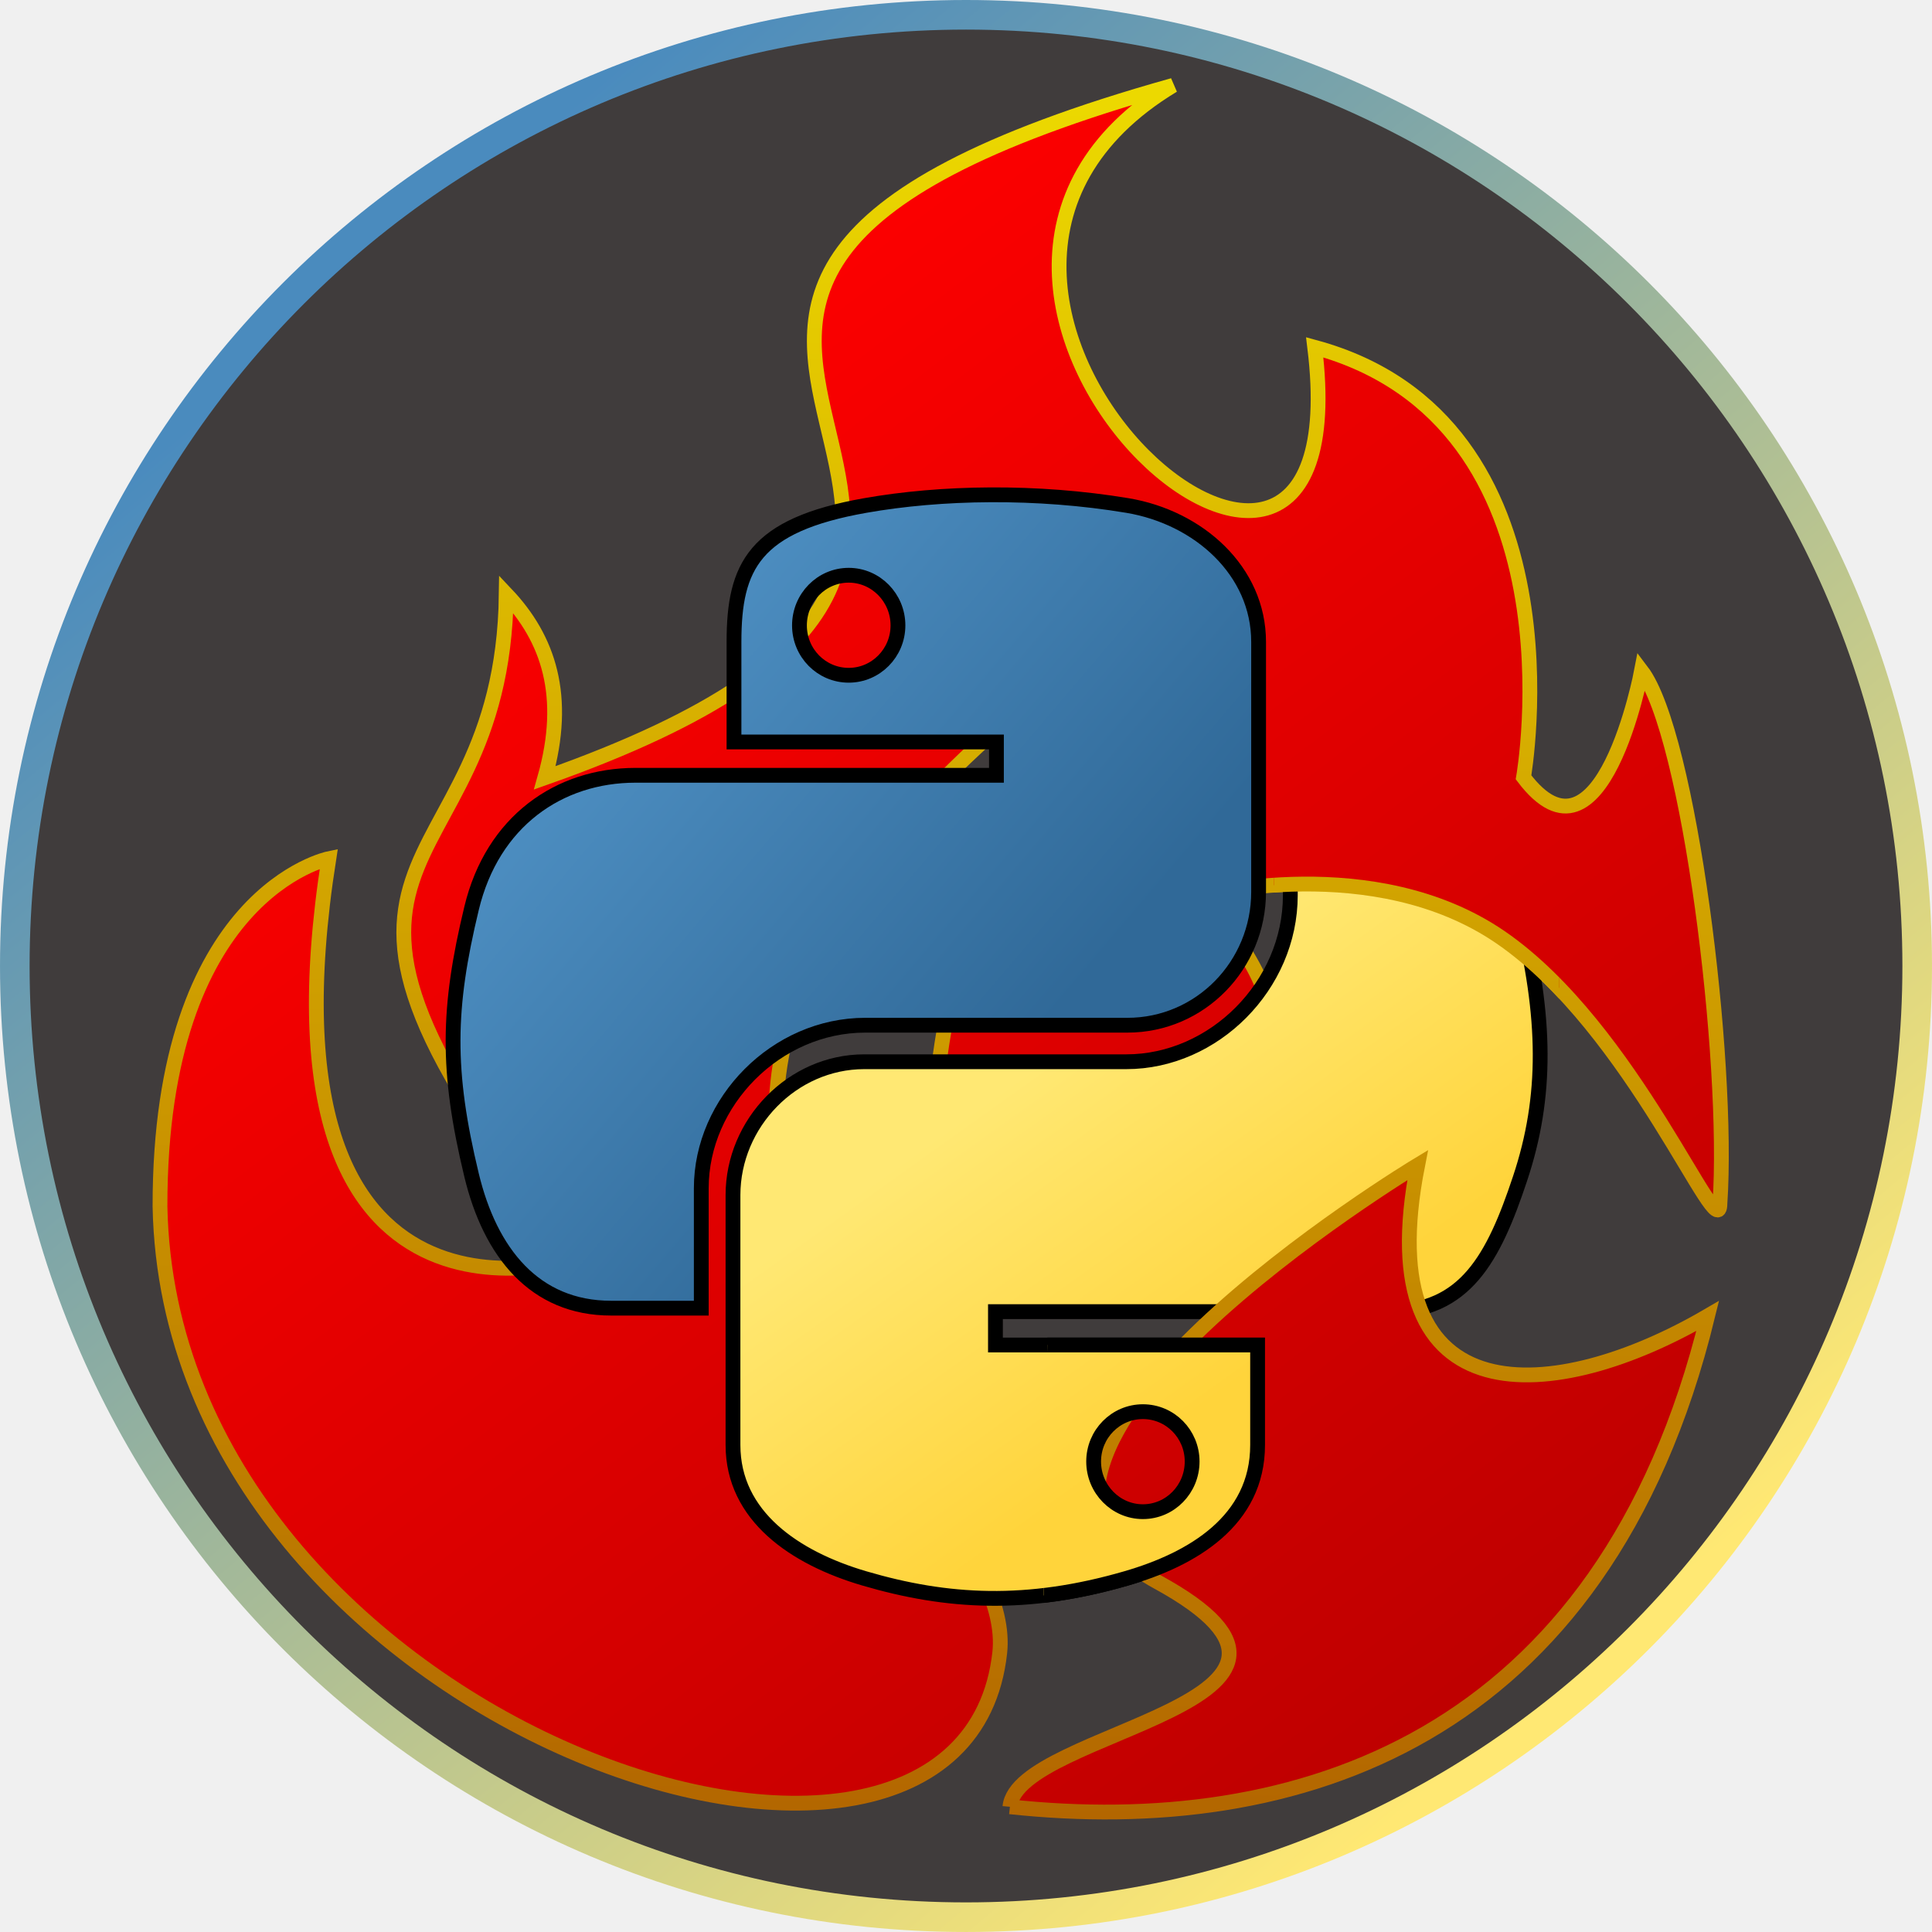
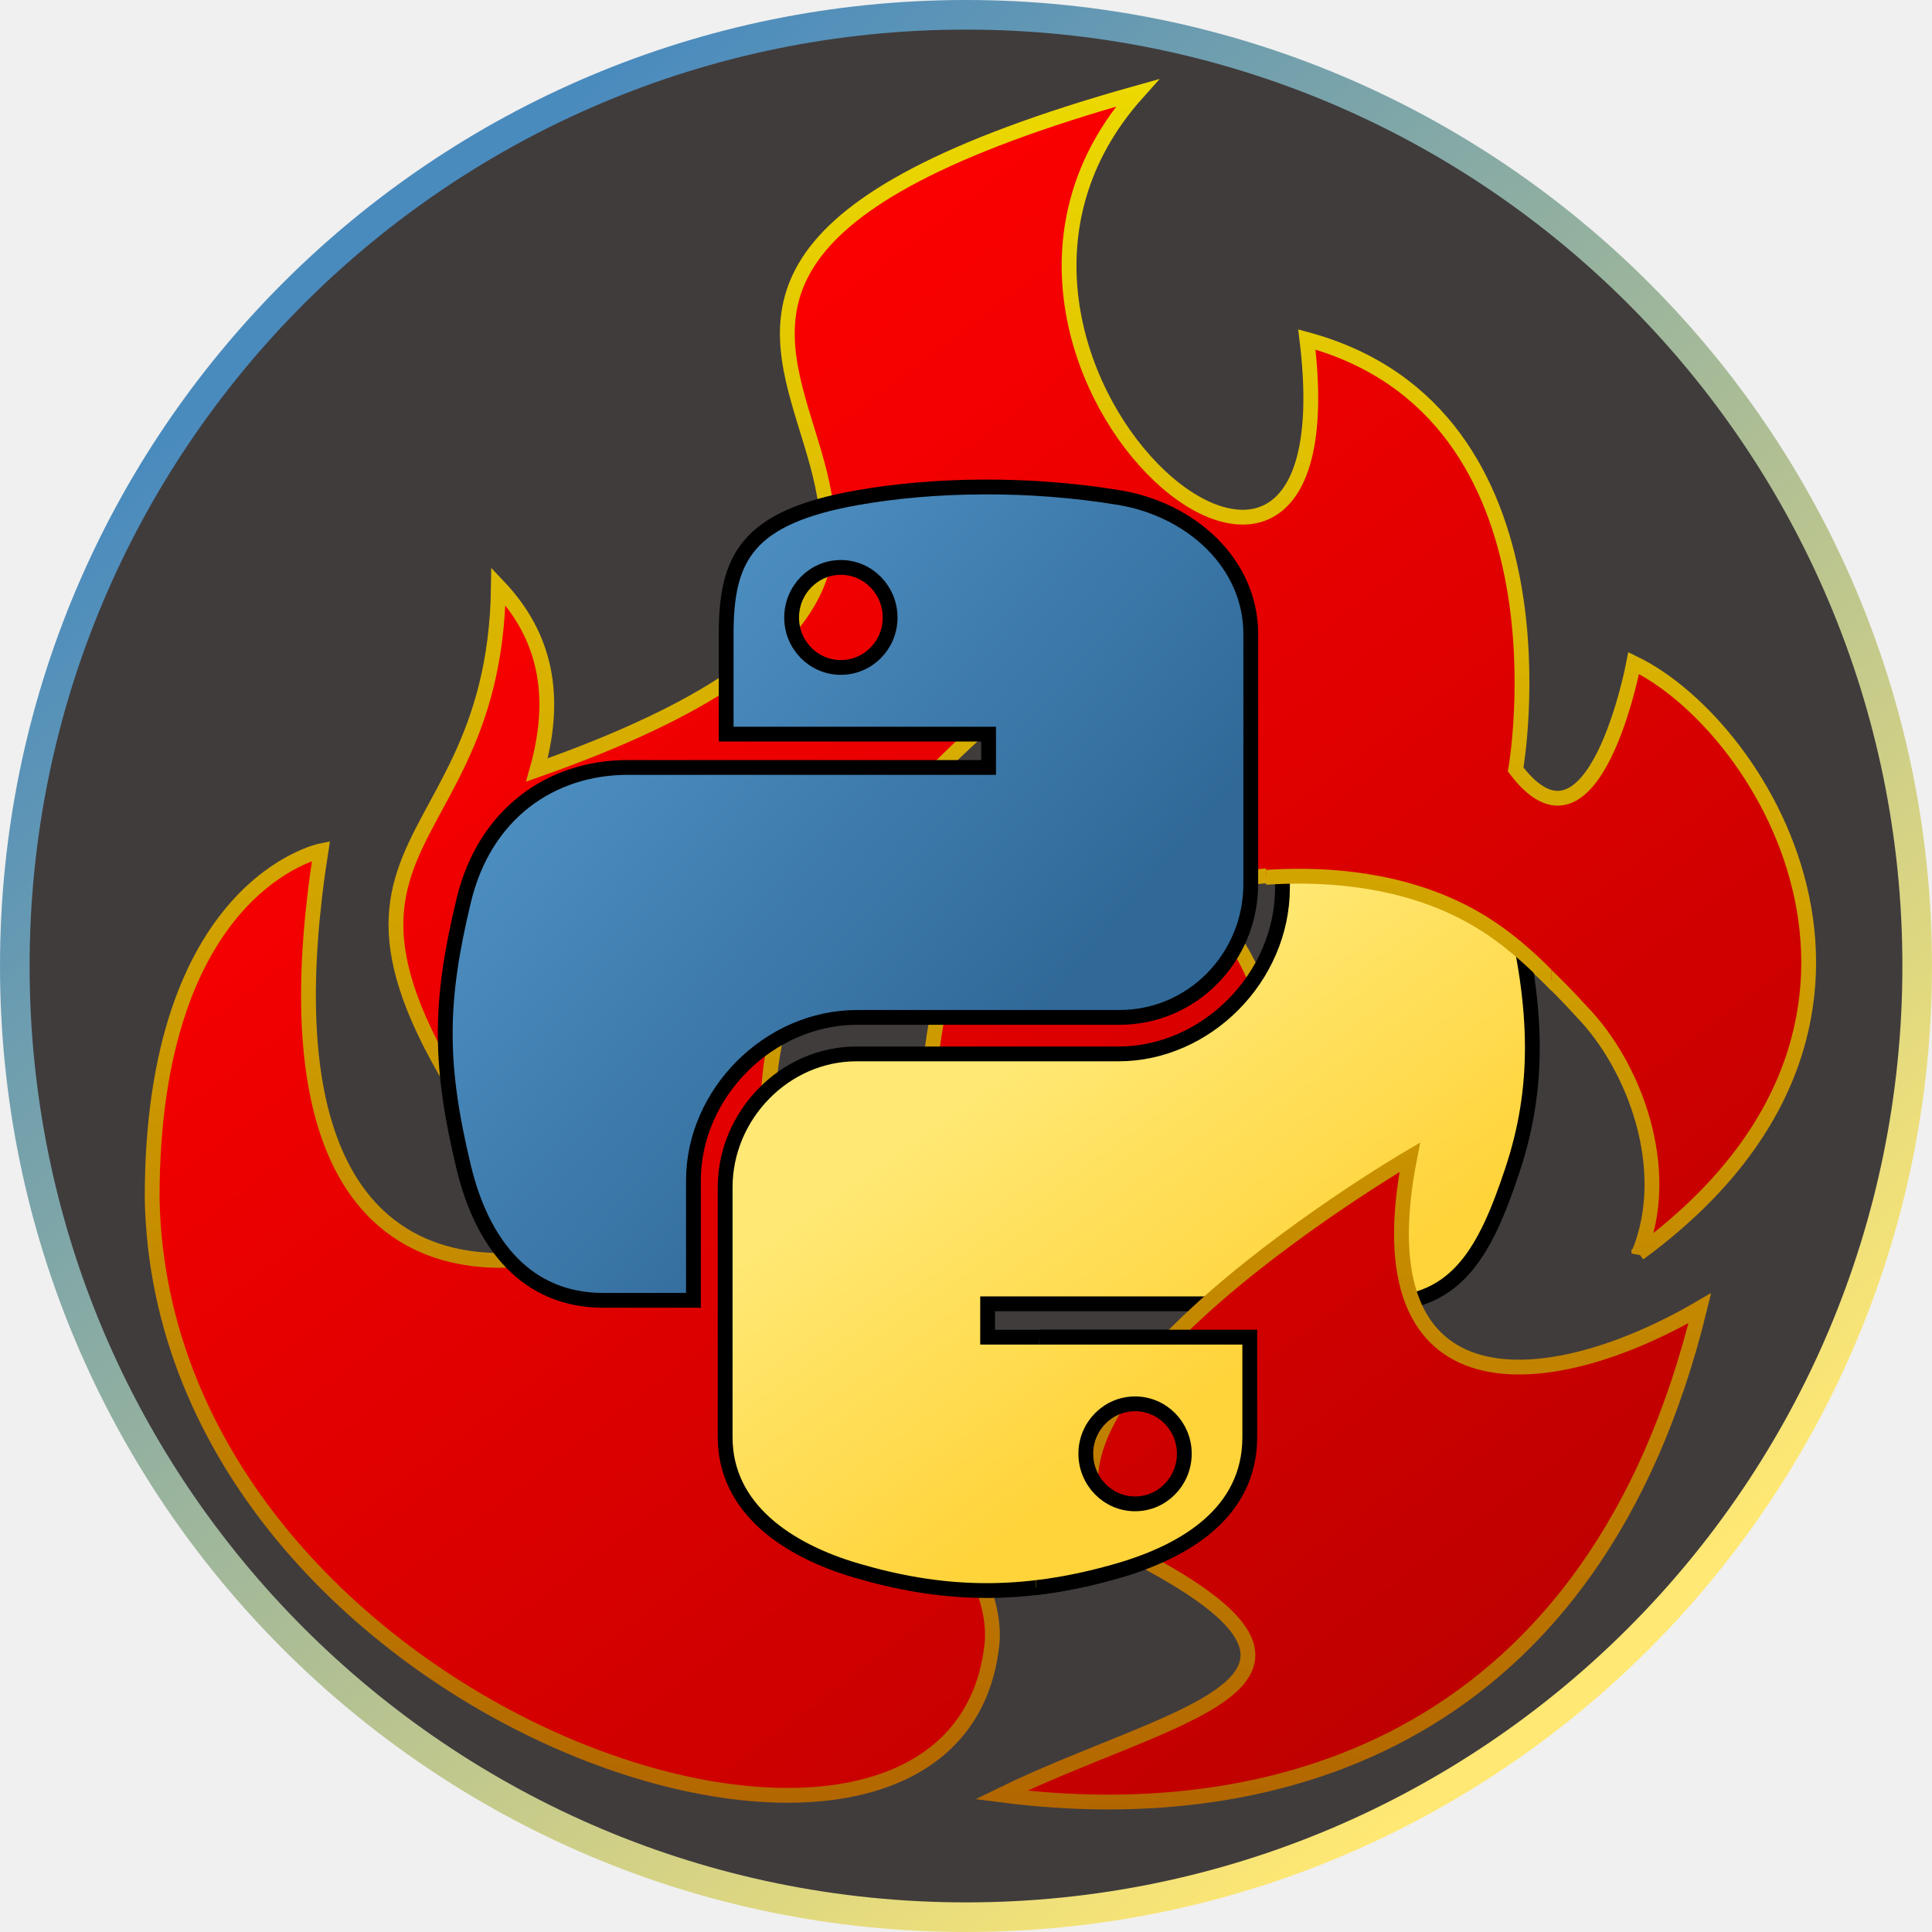
<svg xmlns="http://www.w3.org/2000/svg" xmlns:xlink="http://www.w3.org/1999/xlink" width="130.557mm" height="130.557mm" viewBox="0 0 130.557 130.557" version="1.1" id="svg8">
  <defs id="defs2">
    <linearGradient id="linearGradient1132">
      <stop style="stop-color:#4a8bbe;stop-opacity:1" offset="0" id="stop1128" />
      <stop style="stop-color:#ffe873;stop-opacity:1" offset="1" id="stop1130" />
    </linearGradient>
    <linearGradient id="linearGradient1044">
      <stop style="stop-color:#800000;stop-opacity:1" offset="0" id="stop1040" />
      <stop style="stop-color:#ffff00;stop-opacity:1" offset="1" id="stop1042" />
    </linearGradient>
    <linearGradient id="linearGradient1038">
      <stop style="stop-color:#800000;stop-opacity:1" offset="0" id="stop1034" />
      <stop style="stop-color:#ffff00;stop-opacity:1" offset="1" id="stop1036" />
    </linearGradient>
    <linearGradient id="linearGradient1006">
      <stop style="stop-color:#800000;stop-opacity:1" offset="0" id="stop1002" />
      <stop style="stop-color:#ffff00;stop-opacity:1" offset="1" id="stop1004" />
    </linearGradient>
    <linearGradient id="linearGradient951">
      <stop style="stop-color:#ff0000;stop-opacity:1" offset="0" id="stop947" />
      <stop style="stop-color:#800000;stop-opacity:1" offset="1" id="stop949" />
    </linearGradient>
    <linearGradient id="linearGradient933">
      <stop style="stop-color:#ff0000;stop-opacity:1" offset="0" id="stop929" />
      <stop style="stop-color:#800000;stop-opacity:1" offset="1" id="stop931" />
    </linearGradient>
    <linearGradient id="linearGradient4671">
      <stop style="stop-color:#ffd43b;stop-opacity:1;" offset="0" id="stop4673" />
      <stop style="stop-color:#ffe873;stop-opacity:1" offset="1" id="stop4675" />
    </linearGradient>
    <linearGradient id="linearGradient4689">
      <stop style="stop-color:#5a9fd4;stop-opacity:1;" offset="0" id="stop4691" />
      <stop style="stop-color:#306998;stop-opacity:1;" offset="1" id="stop4693" />
    </linearGradient>
    <clipPath clipPathUnits="userSpaceOnUse" id="clipPath1144">
      <g id="use1146" style="stroke:#000000;stroke-width:3.024;stroke-miterlimit:4;stroke-dasharray:none;stroke-opacity:1">
        <g id="g2562" transform="translate(-1.6,0.8)" style="stroke:#000000;stroke-width:3.024;stroke-miterlimit:4;stroke-dasharray:none;stroke-opacity:1">
          <path style="fill:url(#linearGradient2566);fill-opacity:1;stroke:#000000;stroke-width:3.024;stroke-miterlimit:4;stroke-dasharray:none;stroke-opacity:1" d="m 60.51,6.398 c -4.584,0.021 -8.961,0.412 -12.812,1.094 C 36.351,9.496 34.291,13.692 34.291,21.429 v 10.219 h 26.812 v 3.406 h -26.812 -10.062 c -7.792,0 -14.616,4.684 -16.75,13.594 -2.462,10.213 -2.571,16.586 0,27.25 1.906,7.938 6.458,13.594 14.25,13.594 h 9.219 v -12.25 c 0,-8.85 7.657,-16.656 16.75,-16.656 h 26.781 c 7.455,0 13.406,-6.138 13.406,-13.625 v -25.531 c 0,-7.266 -6.13,-12.725 -13.406,-13.938 -4.606,-0.767 -9.385,-1.115 -13.969,-1.094 z m -14.5,8.219 c 2.77,0 5.031,2.299 5.031,5.125 -2e-6,2.816 -2.262,5.094 -5.031,5.094 -2.779,-1e-6 -5.031,-2.277 -5.031,-5.094 -1e-6,-2.826 2.252,-5.125 5.031,-5.125 z" id="path2558" />
          <path style="fill:url(#linearGradient2568);fill-opacity:1;stroke:#000000;stroke-width:3.024;stroke-miterlimit:4;stroke-dasharray:none;stroke-opacity:1" d="m 91.229,35.054 v 11.906 c 0,9.231 -7.826,17 -16.75,17 h -26.781 c -7.336,0 -13.406,6.278 -13.406,13.625 v 25.531 c 0,7.266 6.319,11.54 13.406,13.625 8.487,2.496 16.626,2.947 26.781,0 6.75,-1.954 13.406,-5.888 13.406,-13.625 V 92.898 h -26.781 v -3.406 h 26.781 13.406 c 7.792,0 10.696,-5.435 13.406,-13.594 2.799,-8.399 2.68,-16.476 0,-27.25 -1.926,-7.757 -5.604,-13.594 -13.406,-13.594 z m -15.062,64.656 c 2.779,3e-6 5.031,2.277 5.031,5.094 -2e-6,2.826 -2.252,5.125 -5.031,5.125 -2.77,0 -5.031,-2.299 -5.031,-5.125 2e-6,-2.816 2.262,-5.094 5.031,-5.094 z" id="path2560" />
        </g>
      </g>
    </clipPath>
    <mask maskUnits="userSpaceOnUse" id="mask1257">
      <rect style="fill:#ffffff;fill-opacity:1;stroke:#000000;stroke-width:0.378;stroke-miterlimit:4;stroke-dasharray:none;stroke-opacity:1" id="rect1259" width="87.967" height="72.42" x="337.963" y="385.972" />
    </mask>
    <linearGradient xlink:href="#linearGradient4689" id="linearGradient2509" gradientUnits="userSpaceOnUse" gradientTransform="matrix(0.3720974,0,0,0.3756898,10.38963,29.66969)" x1="26.649" y1="20.604" x2="135.665" y2="114.398" />
    <linearGradient xlink:href="#linearGradient4671" id="linearGradient2554" gradientUnits="userSpaceOnUse" gradientTransform="matrix(0.3720974,0,0,0.3756898,10.32128,29.90577)" x1="150.961" y1="192.352" x2="112.031" y2="137.273" />
    <linearGradient xlink:href="#linearGradient4689" id="linearGradient2566" gradientUnits="userSpaceOnUse" gradientTransform="matrix(0.562541,0,0,0.567972,-9.399749,-5.305317)" x1="26.649" y1="20.604" x2="135.665" y2="114.398" />
    <linearGradient xlink:href="#linearGradient4671" id="linearGradient2568" gradientUnits="userSpaceOnUse" gradientTransform="matrix(0.562541,0,0,0.567972,-9.399749,-5.305317)" x1="150.961" y1="192.352" x2="112.031" y2="137.273" />
    <linearGradient xlink:href="#linearGradient4671" id="linearGradient2597" gradientUnits="userSpaceOnUse" gradientTransform="matrix(0.3720974,0,0,0.3756898,60.58301,119.5671)" x1="150.961" y1="192.352" x2="112.031" y2="137.273" />
    <clipPath clipPathUnits="userSpaceOnUse" id="clipPath2630">
      <path style="fill:none;stroke:#000000;stroke-width:0.265px;stroke-linecap:butt;stroke-linejoin:miter;stroke-opacity:1" d="m 125.951,144.373 0.095,10.583 5.953,0.661 13.324,6.048 v -7.749 l -4.536,-8.221 -8.788,-1.606" id="path2632" />
    </clipPath>
    <clipPath clipPathUnits="userSpaceOnUse" id="clipPath2646">
      <path style="fill:none;stroke:#000000;stroke-width:0.265px;stroke-linecap:butt;stroke-linejoin:miter;stroke-opacity:1" d="m 110.738,183.21 -0.283,19.938 c 0,0 18.521,-0.756 18.521,-1.228 0,-0.472 -2.079,-18.426 -2.079,-18.426" id="path2648" />
    </clipPath>
    <linearGradient xlink:href="#linearGradient951" id="linearGradient935" x1="78.592" y1="116.564" x2="209.159" y2="288.953" gradientUnits="userSpaceOnUse" />
    <linearGradient xlink:href="#linearGradient951" id="linearGradient937" x1="78.592" y1="116.564" x2="209.159" y2="288.953" gradientUnits="userSpaceOnUse" />
    <linearGradient xlink:href="#linearGradient933" id="linearGradient939" x1="78.592" y1="116.564" x2="209.159" y2="288.953" gradientUnits="userSpaceOnUse" />
    <linearGradient xlink:href="#linearGradient1006" id="linearGradient1008" x1="108.143" y1="320.078" x2="105.539" y2="61.461" gradientUnits="userSpaceOnUse" />
    <linearGradient xlink:href="#linearGradient1044" id="linearGradient1010" x1="108.143" y1="320.078" x2="105.539" y2="61.461" gradientUnits="userSpaceOnUse" />
    <linearGradient xlink:href="#linearGradient1038" id="linearGradient1012" x1="108.143" y1="320.078" x2="105.539" y2="61.461" gradientUnits="userSpaceOnUse" />
-     <linearGradient xlink:href="#linearGradient1132" id="linearGradient1134" x1="13.904" y1="13.814" x2="93.873" y2="109.427" gradientUnits="userSpaceOnUse" />
+     <linearGradient xlink:href="#linearGradient1132" id="linearGradient1134" x1="13.904" y1="13.814" x2="93.873" y2="109.427" gradientUnits="userSpaceOnUse" gradientTransform="translate(0.5291666,0.5291666)" />
  </defs>
-   <g id="layer1" transform="translate(10.31146,5.287056)">
-     <circle style="fill:#060000;fill-opacity:0.748;stroke:url(#linearGradient1134);stroke-width:2;stroke-miterlimit:4;stroke-dasharray:none;stroke-opacity:1" id="path868" cx="54.967" cy="59.991" r="64.278" />
+   <g id="layer1" transform="translate(9.782288,4.757889)">
+     <circle style="fill:#060000;fill-opacity:0.748;stroke:url(#linearGradient1134);stroke-width:2;stroke-miterlimit:4;stroke-dasharray:none;stroke-opacity:1" id="path868" cx="55.496" cy="60.52" r="64.278" />
  </g>
-   <g id="g1152" style="display:inline" transform="translate(-39.95027,-93.63529)">
-     <path style="fill:url(#linearGradient937);fill-opacity:1;stroke:url(#linearGradient1008);stroke-width:1;stroke-linecap:butt;stroke-linejoin:miter;stroke-miterlimit:4;stroke-dasharray:none;stroke-opacity:1" d="m 156.176,174.978 c 0.658,-9.719 -2.082,-31.781 -5.296,-36.006 0,0 -2.684,14.204 -7.976,7.19 0,0 4.262,-24.07 -14.11,-29.058 3.399,27.732 -32.502,-3.861 -9.572,-17.7 -52.702,14.765 4.397,30.267 -42.456,46.794 1.559,-5.522 0.246,-9.406 -2.604,-12.414 -0.263,20.828 -18.338,15.903 4.987,44.839 0,0 -22.391,7.635 -16.979,-26.965 0,0 -11.43,2.303 -11.408,23.509 0.685,35.181 54.248,52.887 56.747,30.152 1.402,-12.751 -37.78,-33.751 4.707,-66.458 0,0 -15.796,31.68 -5.652,39.688 0,0 31.41,-6.47 14.503,-24.374 0,0 11.723,-3.059 20.268,2.787 8.988,6.149 14.819,21.145 14.841,18.018 z" id="path1148" />
+   <g id="g1152" style="display:inline" transform="translate(-40.47944,-94.16446)">
+     <path style="fill:url(#linearGradient937);fill-opacity:1;stroke:url(#linearGradient1008);stroke-width:1;stroke-linecap:butt;stroke-linejoin:miter;stroke-miterlimit:4;stroke-dasharray:none;stroke-opacity:1" d="m 151.227,178.867 c 20.83,-15.264 8.671,-35.521 -0.348,-39.896 0,0 -2.684,14.204 -7.976,7.19 0,0 4.262,-24.07 -14.11,-29.058 3.399,27.732 -27.399,1.147 -11.462,-16.661 -52.702,14.765 6.287,29.228 -40.566,45.755 1.559,-5.522 0.246,-9.406 -2.604,-12.414 -0.263,20.828 -18.338,15.903 4.987,44.839 0,0 -22.391,7.635 -16.979,-26.965 0,0 -11.43,2.303 -11.408,23.509 0.685,35.181 54.248,52.887 56.747,30.152 1.402,-12.751 -37.78,-33.751 4.707,-66.458 0,0 -15.796,31.68 -5.652,39.688 0,0 31.41,-6.47 14.503,-24.374 0,0 11.971,-3.405 20.268,2.787 2.208,1.648 4.227,3.578 6.016,5.552 3.571,3.666 6.216,10.665 3.877,16.355 z" id="path1148" />
  </g>
-   <g id="layer6" style="display:inline" transform="translate(10.31146,-3.973953)">
+   <g id="layer6" style="display:inline" transform="translate(9.782288,-4.50312)">
    <path style="display:inline;fill:url(#linearGradient2509);fill-opacity:1;stroke:#000000;stroke-width:1;stroke-miterlimit:4;stroke-dasharray:none;stroke-opacity:1;image-rendering:auto" d="m 56.632,37.411 c -3.032,0.014 -5.927,0.273 -8.475,0.723 -7.505,1.326 -8.868,4.101 -8.868,9.219 v 6.759 h 17.735 v 2.253 h -17.735 -6.656 c -5.154,0 -9.668,3.098 -11.079,8.992 -1.628,6.755 -1.701,10.971 0,18.025 1.261,5.251 4.271,8.992 9.426,8.992 h 6.098 v -8.103 c 0,-5.854 5.065,-11.017 11.079,-11.017 h 17.715 c 4.931,0 8.868,-4.06 8.868,-9.012 V 47.353 c 0,-4.806 -4.055,-8.417 -8.868,-9.219 -3.047,-0.507 -6.208,-0.738 -9.24,-0.723 z m -9.591,5.436 c 1.832,0 3.328,1.52 3.328,3.39 0,1.863 -1.496,3.369 -3.328,3.369 -1.839,-1e-6 -3.328,-1.506 -3.328,-3.369 0,-1.87 1.489,-3.39 3.328,-3.39 z" id="path1948-3" />
    <path style="display:inline;fill:url(#linearGradient2554);fill-opacity:1;stroke:#000000;stroke-width:1;stroke-miterlimit:4;stroke-dasharray:none;stroke-opacity:1;image-rendering:auto" d="m 76.883,56.602 v 7.875 c 0,6.106 -5.176,11.245 -11.079,11.245 h -17.715 c -4.852,0 -8.868,4.153 -8.868,9.012 v 16.888 c 0,4.806 4.179,7.633 8.868,9.012 5.614,1.651 10.998,1.949 17.715,0 4.465,-1.293 8.868,-3.894 8.868,-9.012 v -6.759 h -17.715 v -2.253 h 17.715 8.868 c 5.154,0 7.075,-3.595 8.868,-8.992 1.852,-5.556 1.773,-10.898 0,-18.025 -1.274,-5.131 -3.707,-8.992 -8.868,-8.992 z m -9.963,42.767 c 1.839,0 3.328,1.506 3.328,3.369 -1e-5,1.87 -1.489,3.39 -3.328,3.39 -1.832,0 -3.328,-1.52 -3.328,-3.39 0,-1.863 1.496,-3.369 3.328,-3.369 z" id="path1950-1" />
  </g>
-   <g id="layer2" style="display:inline" transform="translate(-39.95027,-93.63529)">
-     <path style="fill:url(#linearGradient935);fill-opacity:1;stroke:url(#linearGradient1012);stroke-width:1;stroke-linecap:butt;stroke-linejoin:miter;stroke-miterlimit:4;stroke-dasharray:none;stroke-opacity:1" d="m 108.196,215.73 c 19.172,2.056 40.099,-4.268 47.153,-33.167 -10.212,5.958 -23.017,7.166 -19.599,-10.196 0,0 -32.893,19.818 -17.598,28.161 15.002,8.184 -9.483,10.015 -9.955,15.202" id="path995" />
+   <g id="layer2" style="display:inline" transform="translate(-40.47944,-94.16446)">
+     <path style="fill:url(#linearGradient935);fill-opacity:1;stroke:url(#linearGradient1012);stroke-width:1;stroke-linecap:butt;stroke-linejoin:miter;stroke-miterlimit:4;stroke-dasharray:none;stroke-opacity:1" d="m 155.348,182.562 c -10.212,5.958 -23.017,7.166 -19.599,-10.196 0,0 -32.793,19.149 -17.498,27.493 15.002,8.184 1.101,10.11 -10.122,15.603 19.005,2.457 40.166,-4 47.219,-32.9 z" id="path995" />
  </g>
-   <g id="g1210" style="display:inline;opacity:1" transform="translate(-39.95027,-93.63529)">
+   <g id="g1210" style="display:inline;opacity:1" transform="translate(-40.47944,-94.16446)">
    <path style="display:inline;fill:url(#linearGradient2597);fill-opacity:1;stroke:#000000;stroke-width:1;stroke-miterlimit:4;stroke-dasharray:none;stroke-opacity:1;image-rendering:auto" d="m 127.145,146.263 v 7.875 c 0,6.106 -5.176,11.245 -11.079,11.245 H 98.351 c -4.852,0 -8.868,4.153 -8.868,9.012 v 16.888 c 0,4.806 4.179,7.633 8.868,9.012 5.614,1.651 10.998,1.949 17.715,0 4.465,-1.293 8.868,-3.894 8.868,-9.012 v -6.759 h -17.715 v -2.253 h 17.715 8.868 c 5.154,0 7.075,-3.595 8.868,-8.992 1.852,-5.556 1.773,-10.898 0,-18.025 -1.274,-5.131 -3.707,-8.992 -8.868,-8.992 z m -9.963,42.767 c 1.839,0 3.328,1.506 3.328,3.369 -1e-5,1.87 -1.489,3.39 -3.328,3.39 -1.832,0 -3.328,-1.52 -3.328,-3.39 0,-1.863 1.496,-3.369 3.328,-3.369 z" id="path1950-1-4" mask="none" clip-path="url(#clipPath2646)" />
  </g>
-   <g id="g1233" style="display:inline;opacity:1" transform="translate(-39.95027,-93.63529)">
+   <g id="g1233" style="display:inline;opacity:1" transform="translate(-40.47944,-94.16446)">
    <path style="fill:url(#linearGradient939);fill-opacity:1;stroke:url(#linearGradient1010);stroke-width:1;stroke-linecap:butt;stroke-linejoin:miter;stroke-miterlimit:4;stroke-dasharray:none;stroke-opacity:1" d="m 156.176,174.978 c 0.83,-12.254 -0.865,-25.399 -13.356,-30.618 -20.106,-8.402 -0.396,-24.316 -0.396,-24.316 -8.159,-1.218 -21.496,8.042 -21.496,8.042 2.776,-33.677 -37.099,-37.825 -37.099,-37.825 7.18,12.161 26.578,39.977 -7.064,55.937 1.559,-5.522 0.246,-9.406 -2.604,-12.414 -0.263,20.828 -18.338,15.903 4.987,44.839 0,0 -22.391,7.635 -16.979,-26.965 0,0 -11.43,2.303 -11.408,23.509 0.685,35.181 54.248,52.887 56.747,30.152 1.402,-12.751 -37.78,-33.751 4.707,-66.458 0,0 -15.796,31.68 -5.652,39.688 0,0 31.41,-6.47 14.503,-24.374 0,0 11.723,-3.059 20.268,2.787 8.988,6.149 14.819,21.145 14.841,18.018 z" id="path1231" mask="none" clip-path="url(#clipPath2630)" />
  </g>
</svg>
